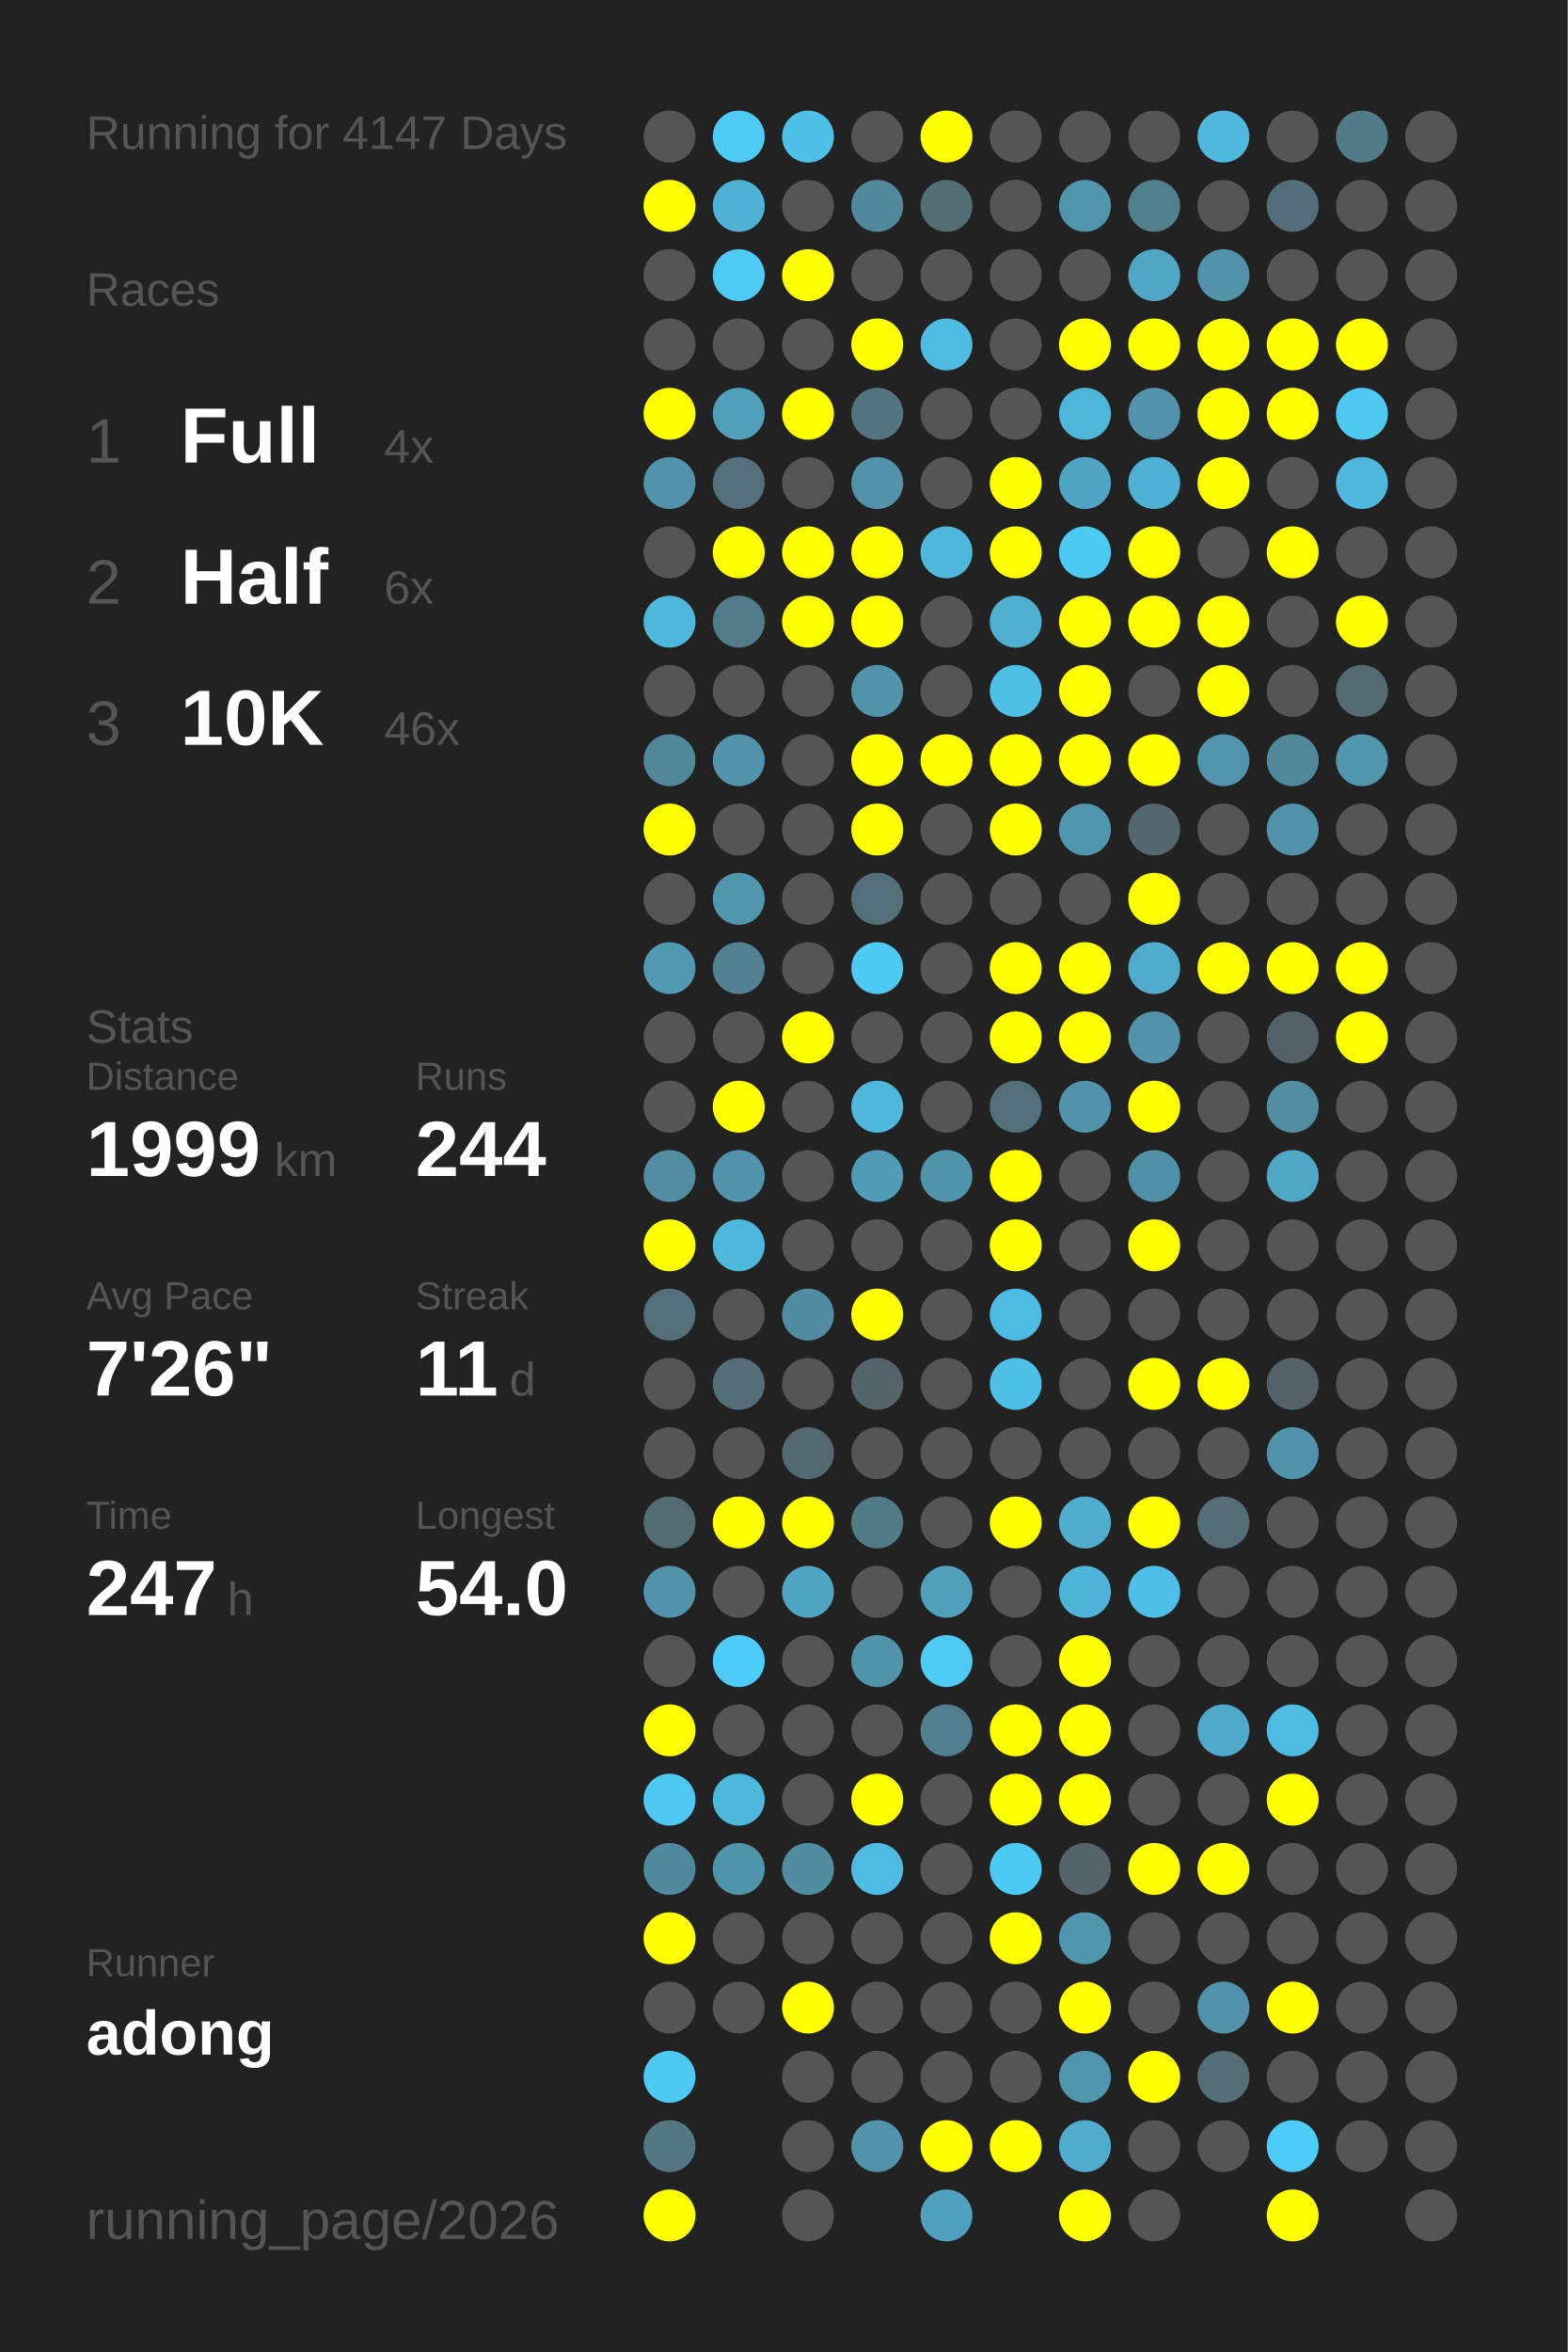
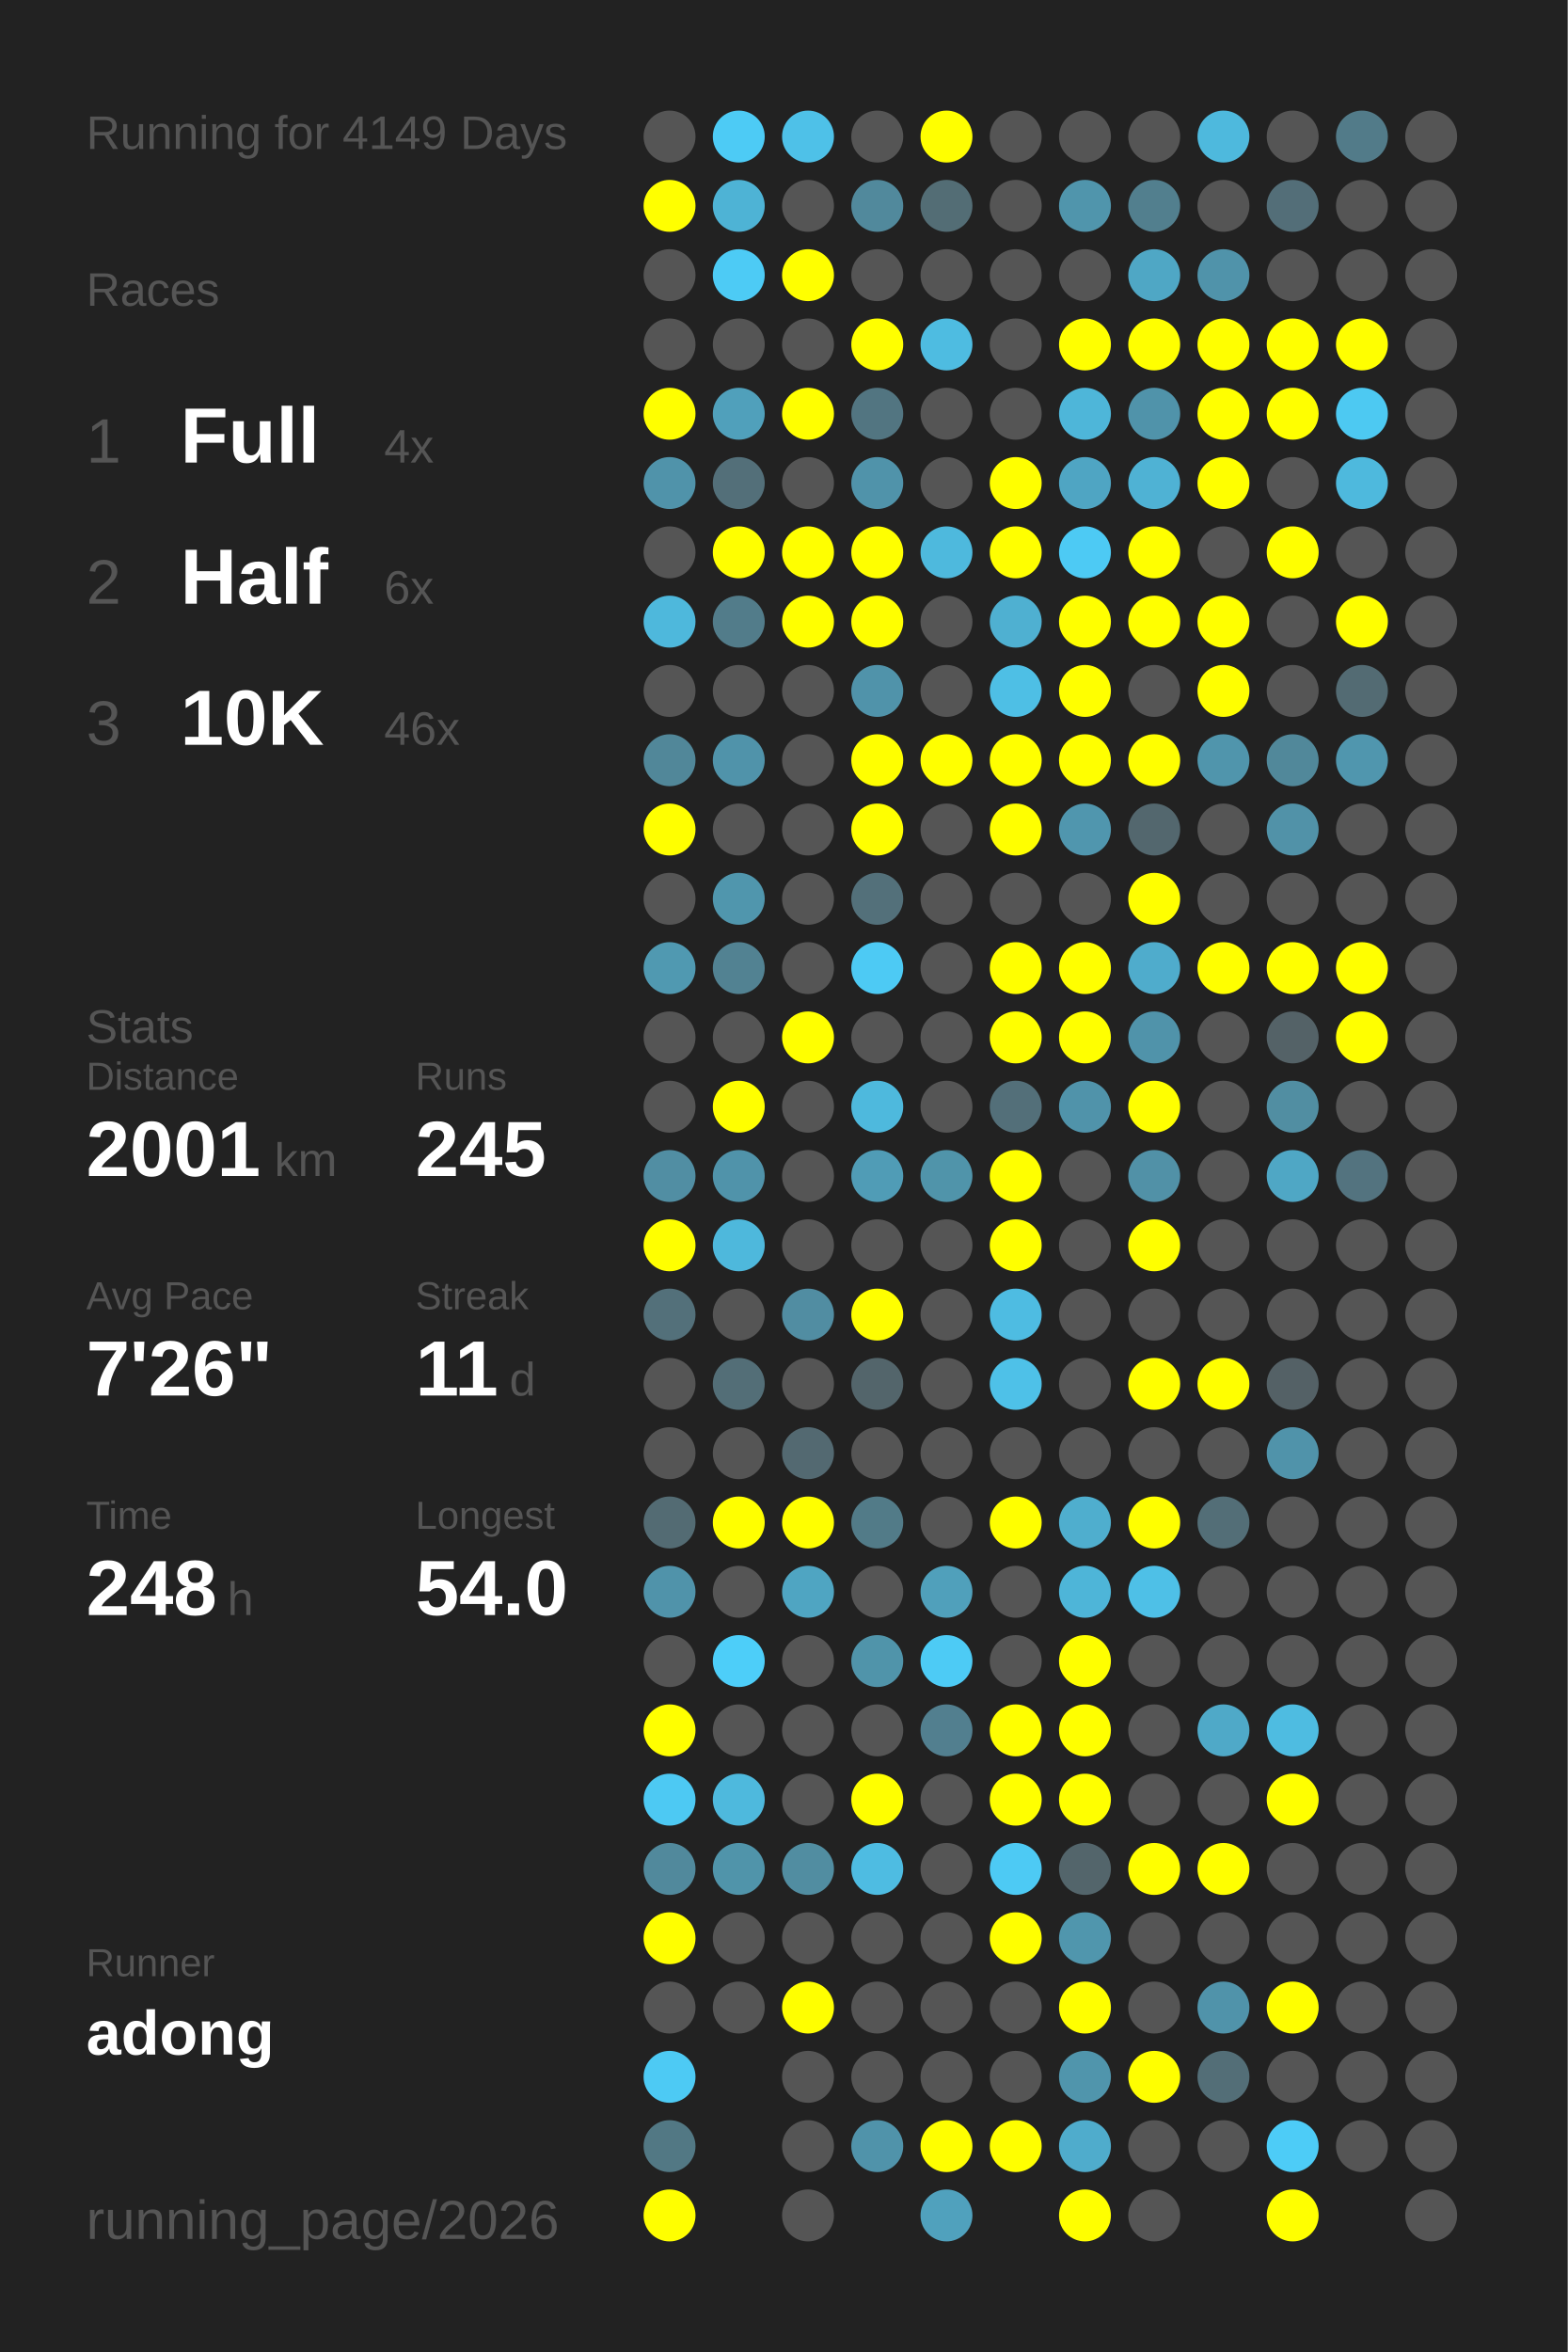
<svg xmlns="http://www.w3.org/2000/svg" baseProfile="full" height="300mm" version="1.1" viewBox="0,0,200,300" width="200mm">
  <defs />
  <rect fill="#222222" height="300" width="200" x="0" y="0" />
-   <text fill="#555555" style="font-size:6px; font-family:Arial;" x="11" y="19">Running for 4147 Days</text>
+   <text fill="#555555" style="font-size:6px; font-family:Arial;" x="11" y="19">Running for 4149 Days</text>
  <text fill="#555555" style="font-size:6px; font-family:Arial;" x="11" y="39">Races</text>
  <text fill="#555555" style="font-size:8px; font-family:Arial;" x="11" y="59">1</text>
  <text fill="#FFFFFF" style="font-size:10px; font-family:Arial; font-weight:bold;" x="23" y="59">Full</text>
  <text fill="#555555" style="font-size:6px; font-family:Arial;" x="49" y="59">4x</text>
  <text fill="#555555" style="font-size:8px; font-family:Arial;" x="11" y="77">2</text>
  <text fill="#FFFFFF" style="font-size:10px; font-family:Arial; font-weight:bold;" x="23" y="77">Half</text>
  <text fill="#555555" style="font-size:6px; font-family:Arial;" x="49" y="77">6x</text>
  <text fill="#555555" style="font-size:8px; font-family:Arial;" x="11" y="95">3</text>
  <text fill="#FFFFFF" style="font-size:10px; font-family:Arial; font-weight:bold;" x="23" y="95">10K</text>
  <text fill="#555555" style="font-size:6px; font-family:Arial;" x="49" y="95">46x</text>
  <text fill="#555555" style="font-size:6px; font-family:Arial;" x="11" y="133">Stats</text>
  <text fill="#555555" style="font-size:5px; font-family:Arial;" x="11" y="139">Distance</text>
-   <text fill="#FFFFFF" style="font-size:10px; font-family:Arial; font-weight:bold;" x="11" y="150">1999</text>
+   <text fill="#FFFFFF" style="font-size:10px; font-family:Arial; font-weight:bold;" x="11" y="150">2001</text>
  <text fill="#555555" style="font-size:6px; font-family:Arial;" x="35" y="150">km</text>
  <text fill="#555555" style="font-size:5px; font-family:Arial;" x="53" y="139">Runs</text>
-   <text fill="#FFFFFF" style="font-size:10px; font-family:Arial; font-weight:bold;" x="53" y="150">244</text>
+   <text fill="#FFFFFF" style="font-size:10px; font-family:Arial; font-weight:bold;" x="53" y="150">245</text>
  <text fill="#555555" style="font-size:5px; font-family:Arial;" x="11" y="167">Avg Pace</text>
  <text fill="#FFFFFF" style="font-size:10px; font-family:Arial; font-weight:bold;" x="11" y="178">7'26"</text>
  <text fill="#555555" style="font-size:5px; font-family:Arial;" x="53" y="167">Streak</text>
  <text fill="#FFFFFF" style="font-size:10px; font-family:Arial; font-weight:bold;" x="53" y="178">11</text>
  <text fill="#555555" style="font-size:6px; font-family:Arial;" x="65" y="178">d</text>
  <text fill="#555555" style="font-size:5px; font-family:Arial;" x="11" y="195">Time</text>
-   <text fill="#FFFFFF" style="font-size:10px; font-family:Arial; font-weight:bold;" x="11" y="206">247</text>
+   <text fill="#FFFFFF" style="font-size:10px; font-family:Arial; font-weight:bold;" x="11" y="206">248</text>
  <text fill="#555555" style="font-size:6px; font-family:Arial;" x="29" y="206">h</text>
  <text fill="#555555" style="font-size:5px; font-family:Arial;" x="53" y="195">Longest</text>
  <text fill="#FFFFFF" style="font-size:10px; font-family:Arial; font-weight:bold;" x="53" y="206">54.0</text>
  <text fill="#555555" style="font-size:5px; font-family:Arial;" x="11" y="252.065">Runner</text>
  <text fill="#FFFFFF" style="font-size:8px; font-family:Arial; font-weight:bold;" x="11" y="262.065">adong</text>
  <text fill="#555555" style="font-size:7px; font-family:Arial;" x="11" y="285.581">running_page/2026</text>
  <circle cx="85.417" cy="17.419" fill="#555555" r="3.312" />
  <circle cx="85.417" cy="26.258" fill="#FFFF00" r="3.312" />
  <circle cx="85.417" cy="35.097" fill="#555555" r="3.312" />
  <circle cx="85.417" cy="43.935" fill="#555555" r="3.312" />
  <circle cx="85.417" cy="52.774" fill="#FFFF00" r="3.312" />
  <circle cx="85.417" cy="61.613" fill="#5093aa" r="3.312" />
  <circle cx="85.417" cy="70.452" fill="#555555" r="3.312" />
  <circle cx="85.417" cy="79.29" fill="#4eb8dc" r="3.312" />
  <circle cx="85.417" cy="88.129" fill="#555555" r="3.312" />
  <circle cx="85.417" cy="96.968" fill="#518799" r="3.312" />
  <circle cx="85.417" cy="105.806" fill="#FFFF00" r="3.312" />
  <circle cx="85.417" cy="114.645" fill="#555555" r="3.312" />
  <circle cx="85.417" cy="123.484" fill="#5099b1" r="3.312" />
  <circle cx="85.417" cy="132.323" fill="#555555" r="3.312" />
  <circle cx="85.417" cy="141.161" fill="#555555" r="3.312" />
  <circle cx="85.417" cy="150" fill="#518ea3" r="3.312" />
  <circle cx="85.417" cy="158.839" fill="#FFFF00" r="3.312" />
  <circle cx="85.417" cy="167.677" fill="#53707a" r="3.312" />
  <circle cx="85.417" cy="176.516" fill="#555555" r="3.312" />
  <circle cx="85.417" cy="185.355" fill="#555555" r="3.312" />
  <circle cx="85.417" cy="194.194" fill="#536b73" r="3.312" />
  <circle cx="85.417" cy="203.032" fill="#5093aa" r="3.312" />
  <circle cx="85.417" cy="211.871" fill="#555555" r="3.312" />
  <circle cx="85.417" cy="220.71" fill="#FFFF00" r="3.312" />
  <circle cx="85.417" cy="229.548" fill="#4dc9f3" r="3.312" />
  <circle cx="85.417" cy="238.387" fill="#51899c" r="3.312" />
  <circle cx="85.417" cy="247.226" fill="#FFFF00" r="3.312" />
  <circle cx="85.417" cy="256.065" fill="#555555" r="3.312" />
  <circle cx="85.417" cy="264.903" fill="#4dcaf4" r="3.312" />
  <circle cx="85.417" cy="273.742" fill="#527884" r="3.312" />
  <circle cx="85.417" cy="282.581" fill="#FFFF00" r="3.312" />
  <circle cx="94.25" cy="17.419" fill="#4dcbf5" r="3.312" />
  <circle cx="94.25" cy="26.258" fill="#4eb3d5" r="3.312" />
  <circle cx="94.25" cy="35.097" fill="#4dcbf5" r="3.312" />
  <circle cx="94.25" cy="43.935" fill="#555555" r="3.312" />
  <circle cx="94.25" cy="52.774" fill="#50a0bb" r="3.312" />
  <circle cx="94.25" cy="61.613" fill="#536f79" r="3.312" />
  <circle cx="94.25" cy="70.452" fill="#FFFF00" r="3.312" />
  <circle cx="94.25" cy="79.29" fill="#527c8a" r="3.312" />
  <circle cx="94.25" cy="88.129" fill="#555555" r="3.312" />
  <circle cx="94.25" cy="96.968" fill="#5093aa" r="3.312" />
  <circle cx="94.25" cy="105.806" fill="#555555" r="3.312" />
  <circle cx="94.25" cy="114.645" fill="#5096ad" r="3.312" />
  <circle cx="94.25" cy="123.484" fill="#528292" r="3.312" />
  <circle cx="94.25" cy="132.323" fill="#555555" r="3.312" />
  <circle cx="94.25" cy="141.161" fill="#FFFF00" r="3.312" />
  <circle cx="94.25" cy="150" fill="#5093aa" r="3.312" />
  <circle cx="94.25" cy="158.839" fill="#4eb8dc" r="3.312" />
  <circle cx="94.25" cy="167.677" fill="#555555" r="3.312" />
  <circle cx="94.25" cy="176.516" fill="#536e77" r="3.312" />
  <circle cx="94.25" cy="185.355" fill="#555555" r="3.312" />
  <circle cx="94.25" cy="194.194" fill="#FFFF00" r="3.312" />
  <circle cx="94.25" cy="203.032" fill="#555555" r="3.312" />
  <circle cx="94.25" cy="211.871" fill="#4dcef9" r="3.312" />
  <circle cx="94.25" cy="220.71" fill="#555555" r="3.312" />
  <circle cx="94.25" cy="229.548" fill="#4eb9dd" r="3.312" />
  <circle cx="94.25" cy="238.387" fill="#5094aa" r="3.312" />
  <circle cx="94.25" cy="247.226" fill="#555555" r="3.312" />
  <circle cx="94.25" cy="256.065" fill="#555555" r="3.312" />
  <circle cx="103.083" cy="17.419" fill="#4ec1e8" r="3.312" />
  <circle cx="103.083" cy="26.258" fill="#555555" r="3.312" />
  <circle cx="103.083" cy="35.097" fill="#FFFF00" r="3.312" />
  <circle cx="103.083" cy="43.935" fill="#555555" r="3.312" />
  <circle cx="103.083" cy="52.774" fill="#FFFF00" r="3.312" />
  <circle cx="103.083" cy="61.613" fill="#555555" r="3.312" />
  <circle cx="103.083" cy="70.452" fill="#FFFF00" r="3.312" />
  <circle cx="103.083" cy="79.29" fill="#FFFF00" r="3.312" />
  <circle cx="103.083" cy="88.129" fill="#555555" r="3.312" />
  <circle cx="103.083" cy="96.968" fill="#555555" r="3.312" />
  <circle cx="103.083" cy="105.806" fill="#555555" r="3.312" />
  <circle cx="103.083" cy="114.645" fill="#555555" r="3.312" />
  <circle cx="103.083" cy="123.484" fill="#555555" r="3.312" />
  <circle cx="103.083" cy="132.323" fill="#FFFF00" r="3.312" />
  <circle cx="103.083" cy="141.161" fill="#555555" r="3.312" />
  <circle cx="103.083" cy="150" fill="#555555" r="3.312" />
  <circle cx="103.083" cy="158.839" fill="#555555" r="3.312" />
  <circle cx="103.083" cy="167.677" fill="#518da2" r="3.312" />
  <circle cx="103.083" cy="176.516" fill="#555555" r="3.312" />
  <circle cx="103.083" cy="185.355" fill="#536971" r="3.312" />
  <circle cx="103.083" cy="194.194" fill="#FFFF00" r="3.312" />
  <circle cx="103.083" cy="203.032" fill="#4fa5c2" r="3.312" />
  <circle cx="103.083" cy="211.871" fill="#555555" r="3.312" />
  <circle cx="103.083" cy="220.71" fill="#555555" r="3.312" />
  <circle cx="103.083" cy="229.548" fill="#555555" r="3.312" />
  <circle cx="103.083" cy="238.387" fill="#518da1" r="3.312" />
  <circle cx="103.083" cy="247.226" fill="#555555" r="3.312" />
  <circle cx="103.083" cy="256.065" fill="#FFFF00" r="3.312" />
  <circle cx="103.083" cy="264.903" fill="#555555" r="3.312" />
  <circle cx="103.083" cy="273.742" fill="#555555" r="3.312" />
  <circle cx="103.083" cy="282.581" fill="#555555" r="3.312" />
  <circle cx="111.917" cy="17.419" fill="#555555" r="3.312" />
  <circle cx="111.917" cy="26.258" fill="#51899c" r="3.312" />
  <circle cx="111.917" cy="35.097" fill="#555555" r="3.312" />
  <circle cx="111.917" cy="43.935" fill="#FFFF00" r="3.312" />
  <circle cx="111.917" cy="52.774" fill="#527581" r="3.312" />
  <circle cx="111.917" cy="61.613" fill="#5093aa" r="3.312" />
  <circle cx="111.917" cy="70.452" fill="#FFFF00" r="3.312" />
  <circle cx="111.917" cy="79.29" fill="#FFFF00" r="3.312" />
  <circle cx="111.917" cy="88.129" fill="#5093aa" r="3.312" />
  <circle cx="111.917" cy="96.968" fill="#FFFF00" r="3.312" />
  <circle cx="111.917" cy="105.806" fill="#FFFF00" r="3.312" />
  <circle cx="111.917" cy="114.645" fill="#53707a" r="3.312" />
  <circle cx="111.917" cy="123.484" fill="#4dcaf4" r="3.312" />
  <circle cx="111.917" cy="132.323" fill="#555555" r="3.312" />
  <circle cx="111.917" cy="141.161" fill="#4eb9dd" r="3.312" />
  <circle cx="111.917" cy="150" fill="#509cb6" r="3.312" />
  <circle cx="111.917" cy="158.839" fill="#555555" r="3.312" />
  <circle cx="111.917" cy="167.677" fill="#FFFF00" r="3.312" />
  <circle cx="111.917" cy="176.516" fill="#53656b" r="3.312" />
  <circle cx="111.917" cy="185.355" fill="#555555" r="3.312" />
  <circle cx="111.917" cy="194.194" fill="#527b88" r="3.312" />
  <circle cx="111.917" cy="203.032" fill="#555555" r="3.312" />
  <circle cx="111.917" cy="211.871" fill="#5094aa" r="3.312" />
  <circle cx="111.917" cy="220.71" fill="#555555" r="3.312" />
  <circle cx="111.917" cy="229.548" fill="#FFFF00" r="3.312" />
  <circle cx="111.917" cy="238.387" fill="#4ebce2" r="3.312" />
  <circle cx="111.917" cy="247.226" fill="#555555" r="3.312" />
  <circle cx="111.917" cy="256.065" fill="#555555" r="3.312" />
  <circle cx="111.917" cy="264.903" fill="#555555" r="3.312" />
  <circle cx="111.917" cy="273.742" fill="#5093aa" r="3.312" />
  <circle cx="120.75" cy="17.419" fill="#FFFF00" r="3.312" />
  <circle cx="120.75" cy="26.258" fill="#536d75" r="3.312" />
  <circle cx="120.75" cy="35.097" fill="#555555" r="3.312" />
  <circle cx="120.75" cy="43.935" fill="#4ebce1" r="3.312" />
  <circle cx="120.75" cy="52.774" fill="#555555" r="3.312" />
  <circle cx="120.75" cy="61.613" fill="#555555" r="3.312" />
  <circle cx="120.75" cy="70.452" fill="#4eb9dd" r="3.312" />
  <circle cx="120.75" cy="79.29" fill="#555555" r="3.312" />
  <circle cx="120.75" cy="88.129" fill="#555555" r="3.312" />
  <circle cx="120.75" cy="96.968" fill="#FFFF00" r="3.312" />
  <circle cx="120.75" cy="105.806" fill="#555555" r="3.312" />
  <circle cx="120.75" cy="114.645" fill="#555555" r="3.312" />
  <circle cx="120.75" cy="123.484" fill="#555555" r="3.312" />
  <circle cx="120.75" cy="132.323" fill="#555555" r="3.312" />
  <circle cx="120.75" cy="141.161" fill="#555555" r="3.312" />
  <circle cx="120.75" cy="150" fill="#5094aa" r="3.312" />
  <circle cx="120.75" cy="158.839" fill="#555555" r="3.312" />
  <circle cx="120.75" cy="167.677" fill="#555555" r="3.312" />
  <circle cx="120.75" cy="176.516" fill="#555555" r="3.312" />
  <circle cx="120.75" cy="185.355" fill="#555555" r="3.312" />
  <circle cx="120.75" cy="194.194" fill="#555555" r="3.312" />
  <circle cx="120.75" cy="203.032" fill="#50a0bb" r="3.312" />
  <circle cx="120.75" cy="211.871" fill="#4dcbf5" r="3.312" />
  <circle cx="120.75" cy="220.71" fill="#527f8f" r="3.312" />
  <circle cx="120.75" cy="229.548" fill="#555555" r="3.312" />
  <circle cx="120.75" cy="238.387" fill="#555555" r="3.312" />
  <circle cx="120.75" cy="247.226" fill="#555555" r="3.312" />
  <circle cx="120.75" cy="256.065" fill="#555555" r="3.312" />
  <circle cx="120.75" cy="264.903" fill="#555555" r="3.312" />
  <circle cx="120.75" cy="273.742" fill="#FFFF00" r="3.312" />
  <circle cx="120.75" cy="282.581" fill="#50a1bd" r="3.312" />
  <circle cx="129.583" cy="17.419" fill="#555555" r="3.312" />
  <circle cx="129.583" cy="26.258" fill="#555555" r="3.312" />
  <circle cx="129.583" cy="35.097" fill="#555555" r="3.312" />
  <circle cx="129.583" cy="43.935" fill="#555555" r="3.312" />
  <circle cx="129.583" cy="52.774" fill="#555555" r="3.312" />
  <circle cx="129.583" cy="61.613" fill="#FFFF00" r="3.312" />
  <circle cx="129.583" cy="70.452" fill="#FFFF00" r="3.312" />
  <circle cx="129.583" cy="79.29" fill="#4fb0d1" r="3.312" />
  <circle cx="129.583" cy="88.129" fill="#4ebfe5" r="3.312" />
  <circle cx="129.583" cy="96.968" fill="#FFFF00" r="3.312" />
  <circle cx="129.583" cy="105.806" fill="#FFFF00" r="3.312" />
  <circle cx="129.583" cy="114.645" fill="#555555" r="3.312" />
  <circle cx="129.583" cy="123.484" fill="#FFFF00" r="3.312" />
  <circle cx="129.583" cy="132.323" fill="#FFFF00" r="3.312" />
  <circle cx="129.583" cy="141.161" fill="#536f79" r="3.312" />
  <circle cx="129.583" cy="150" fill="#FFFF00" r="3.312" />
  <circle cx="129.583" cy="158.839" fill="#FFFF00" r="3.312" />
  <circle cx="129.583" cy="167.677" fill="#4ebce2" r="3.312" />
  <circle cx="129.583" cy="176.516" fill="#4ec1e8" r="3.312" />
  <circle cx="129.583" cy="185.355" fill="#555555" r="3.312" />
  <circle cx="129.583" cy="194.194" fill="#FFFF00" r="3.312" />
  <circle cx="129.583" cy="203.032" fill="#555555" r="3.312" />
  <circle cx="129.583" cy="211.871" fill="#555555" r="3.312" />
  <circle cx="129.583" cy="220.71" fill="#FFFF00" r="3.312" />
  <circle cx="129.583" cy="229.548" fill="#FFFF00" r="3.312" />
  <circle cx="129.583" cy="238.387" fill="#4dcaf4" r="3.312" />
  <circle cx="129.583" cy="247.226" fill="#FFFF00" r="3.312" />
  <circle cx="129.583" cy="256.065" fill="#555555" r="3.312" />
  <circle cx="129.583" cy="264.903" fill="#555555" r="3.312" />
  <circle cx="129.583" cy="273.742" fill="#FFFF00" r="3.312" />
  <circle cx="138.417" cy="17.419" fill="#555555" r="3.312" />
  <circle cx="138.417" cy="26.258" fill="#5095ac" r="3.312" />
  <circle cx="138.417" cy="35.097" fill="#555555" r="3.312" />
  <circle cx="138.417" cy="43.935" fill="#FFFF00" r="3.312" />
  <circle cx="138.417" cy="52.774" fill="#4eb6d9" r="3.312" />
  <circle cx="138.417" cy="61.613" fill="#4fa5c3" r="3.312" />
  <circle cx="138.417" cy="70.452" fill="#4dcaf4" r="3.312" />
  <circle cx="138.417" cy="79.29" fill="#FFFF00" r="3.312" />
  <circle cx="138.417" cy="88.129" fill="#FFFF00" r="3.312" />
  <circle cx="138.417" cy="96.968" fill="#FFFF00" r="3.312" />
  <circle cx="138.417" cy="105.806" fill="#5096ae" r="3.312" />
  <circle cx="138.417" cy="114.645" fill="#555555" r="3.312" />
  <circle cx="138.417" cy="123.484" fill="#FFFF00" r="3.312" />
  <circle cx="138.417" cy="132.323" fill="#FFFF00" r="3.312" />
  <circle cx="138.417" cy="141.161" fill="#5093aa" r="3.312" />
  <circle cx="138.417" cy="150" fill="#555555" r="3.312" />
  <circle cx="138.417" cy="158.839" fill="#555555" r="3.312" />
  <circle cx="138.417" cy="167.677" fill="#555555" r="3.312" />
  <circle cx="138.417" cy="176.516" fill="#555555" r="3.312" />
  <circle cx="138.417" cy="185.355" fill="#555555" r="3.312" />
  <circle cx="138.417" cy="194.194" fill="#4faece" r="3.312" />
  <circle cx="138.417" cy="203.032" fill="#4eb5d8" r="3.312" />
  <circle cx="138.417" cy="211.871" fill="#FFFF00" r="3.312" />
  <circle cx="138.417" cy="220.71" fill="#FFFF00" r="3.312" />
  <circle cx="138.417" cy="229.548" fill="#FFFF00" r="3.312" />
  <circle cx="138.417" cy="238.387" fill="#53656b" r="3.312" />
  <circle cx="138.417" cy="247.226" fill="#5096ad" r="3.312" />
  <circle cx="138.417" cy="256.065" fill="#FFFF00" r="3.312" />
  <circle cx="138.417" cy="264.903" fill="#5095ac" r="3.312" />
  <circle cx="138.417" cy="273.742" fill="#4faccc" r="3.312" />
  <circle cx="138.417" cy="282.581" fill="#FFFF00" r="3.312" />
  <circle cx="147.25" cy="17.419" fill="#555555" r="3.312" />
  <circle cx="147.25" cy="26.258" fill="#527f8e" r="3.312" />
  <circle cx="147.25" cy="35.097" fill="#4fa7c5" r="3.312" />
  <circle cx="147.25" cy="43.935" fill="#FFFF00" r="3.312" />
  <circle cx="147.25" cy="52.774" fill="#5093aa" r="3.312" />
  <circle cx="147.25" cy="61.613" fill="#4fb2d4" r="3.312" />
  <circle cx="147.25" cy="70.452" fill="#FFFF00" r="3.312" />
  <circle cx="147.25" cy="79.29" fill="#FFFF00" r="3.312" />
  <circle cx="147.25" cy="88.129" fill="#555555" r="3.312" />
  <circle cx="147.25" cy="96.968" fill="#FFFF00" r="3.312" />
  <circle cx="147.25" cy="105.806" fill="#53676e" r="3.312" />
  <circle cx="147.25" cy="114.645" fill="#FFFF00" r="3.312" />
  <circle cx="147.25" cy="123.484" fill="#4faccc" r="3.312" />
  <circle cx="147.25" cy="132.323" fill="#5093aa" r="3.312" />
  <circle cx="147.25" cy="141.161" fill="#FFFF00" r="3.312" />
  <circle cx="147.25" cy="150" fill="#5191a7" r="3.312" />
  <circle cx="147.25" cy="158.839" fill="#FFFF00" r="3.312" />
  <circle cx="147.25" cy="167.677" fill="#555555" r="3.312" />
  <circle cx="147.25" cy="176.516" fill="#FFFF00" r="3.312" />
  <circle cx="147.25" cy="185.355" fill="#555555" r="3.312" />
  <circle cx="147.25" cy="194.194" fill="#FFFF00" r="3.312" />
  <circle cx="147.25" cy="203.032" fill="#4ec0e7" r="3.312" />
  <circle cx="147.25" cy="211.871" fill="#555555" r="3.312" />
  <circle cx="147.25" cy="220.71" fill="#555555" r="3.312" />
  <circle cx="147.25" cy="229.548" fill="#555555" r="3.312" />
  <circle cx="147.25" cy="238.387" fill="#FFFF00" r="3.312" />
  <circle cx="147.25" cy="247.226" fill="#555555" r="3.312" />
  <circle cx="147.25" cy="256.065" fill="#555555" r="3.312" />
  <circle cx="147.25" cy="264.903" fill="#FFFF00" r="3.312" />
  <circle cx="147.25" cy="273.742" fill="#555555" r="3.312" />
  <circle cx="147.25" cy="282.581" fill="#555555" r="3.312" />
  <circle cx="156.083" cy="17.419" fill="#4eb9dd" r="3.312" />
  <circle cx="156.083" cy="26.258" fill="#555555" r="3.312" />
  <circle cx="156.083" cy="35.097" fill="#5093aa" r="3.312" />
  <circle cx="156.083" cy="43.935" fill="#FFFF00" r="3.312" />
  <circle cx="156.083" cy="52.774" fill="#FFFF00" r="3.312" />
  <circle cx="156.083" cy="61.613" fill="#FFFF00" r="3.312" />
  <circle cx="156.083" cy="70.452" fill="#555555" r="3.312" />
  <circle cx="156.083" cy="79.29" fill="#FFFF00" r="3.312" />
  <circle cx="156.083" cy="88.129" fill="#FFFF00" r="3.312" />
  <circle cx="156.083" cy="96.968" fill="#5095ac" r="3.312" />
  <circle cx="156.083" cy="105.806" fill="#555555" r="3.312" />
  <circle cx="156.083" cy="114.645" fill="#555555" r="3.312" />
  <circle cx="156.083" cy="123.484" fill="#FFFF00" r="3.312" />
  <circle cx="156.083" cy="132.323" fill="#555555" r="3.312" />
  <circle cx="156.083" cy="141.161" fill="#555555" r="3.312" />
  <circle cx="156.083" cy="150" fill="#555555" r="3.312" />
  <circle cx="156.083" cy="158.839" fill="#555555" r="3.312" />
  <circle cx="156.083" cy="167.677" fill="#555555" r="3.312" />
  <circle cx="156.083" cy="176.516" fill="#FFFF00" r="3.312" />
  <circle cx="156.083" cy="185.355" fill="#555555" r="3.312" />
  <circle cx="156.083" cy="194.194" fill="#536e77" r="3.312" />
  <circle cx="156.083" cy="203.032" fill="#555555" r="3.312" />
  <circle cx="156.083" cy="211.871" fill="#555555" r="3.312" />
  <circle cx="156.083" cy="220.71" fill="#4fa9c8" r="3.312" />
  <circle cx="156.083" cy="229.548" fill="#555555" r="3.312" />
  <circle cx="156.083" cy="238.387" fill="#FFFF00" r="3.312" />
  <circle cx="156.083" cy="247.226" fill="#555555" r="3.312" />
  <circle cx="156.083" cy="256.065" fill="#5093aa" r="3.312" />
  <circle cx="156.083" cy="264.903" fill="#536e77" r="3.312" />
  <circle cx="156.083" cy="273.742" fill="#555555" r="3.312" />
  <circle cx="164.917" cy="17.419" fill="#555555" r="3.312" />
  <circle cx="164.917" cy="26.258" fill="#536e78" r="3.312" />
  <circle cx="164.917" cy="35.097" fill="#555555" r="3.312" />
  <circle cx="164.917" cy="43.935" fill="#FFFF00" r="3.312" />
  <circle cx="164.917" cy="52.774" fill="#FFFF00" r="3.312" />
  <circle cx="164.917" cy="61.613" fill="#555555" r="3.312" />
  <circle cx="164.917" cy="70.452" fill="#FFFF00" r="3.312" />
  <circle cx="164.917" cy="79.29" fill="#555555" r="3.312" />
  <circle cx="164.917" cy="88.129" fill="#555555" r="3.312" />
  <circle cx="164.917" cy="96.968" fill="#51889a" r="3.312" />
  <circle cx="164.917" cy="105.806" fill="#5192a8" r="3.312" />
  <circle cx="164.917" cy="114.645" fill="#555555" r="3.312" />
  <circle cx="164.917" cy="123.484" fill="#FFFF00" r="3.312" />
  <circle cx="164.917" cy="132.323" fill="#546267" r="3.312" />
  <circle cx="164.917" cy="141.161" fill="#518ea2" r="3.312" />
  <circle cx="164.917" cy="150" fill="#4fa7c5" r="3.312" />
  <circle cx="164.917" cy="158.839" fill="#555555" r="3.312" />
  <circle cx="164.917" cy="167.677" fill="#555555" r="3.312" />
  <circle cx="164.917" cy="176.516" fill="#546166" r="3.312" />
  <circle cx="164.917" cy="185.355" fill="#5093aa" r="3.312" />
  <circle cx="164.917" cy="194.194" fill="#555555" r="3.312" />
  <circle cx="164.917" cy="203.032" fill="#555555" r="3.312" />
  <circle cx="164.917" cy="211.871" fill="#555555" r="3.312" />
  <circle cx="164.917" cy="220.71" fill="#4ebce1" r="3.312" />
  <circle cx="164.917" cy="229.548" fill="#FFFF00" r="3.312" />
  <circle cx="164.917" cy="238.387" fill="#555555" r="3.312" />
  <circle cx="164.917" cy="247.226" fill="#555555" r="3.312" />
  <circle cx="164.917" cy="256.065" fill="#FFFF00" r="3.312" />
  <circle cx="164.917" cy="264.903" fill="#555555" r="3.312" />
  <circle cx="164.917" cy="273.742" fill="#4dccf7" r="3.312" />
  <circle cx="164.917" cy="282.581" fill="#FFFF00" r="3.312" />
  <circle cx="173.75" cy="17.419" fill="#527b89" r="3.312" />
  <circle cx="173.75" cy="26.258" fill="#555555" r="3.312" />
  <circle cx="173.75" cy="35.097" fill="#555555" r="3.312" />
  <circle cx="173.75" cy="43.935" fill="#FFFF00" r="3.312" />
  <circle cx="173.75" cy="52.774" fill="#4dc9f2" r="3.312" />
  <circle cx="173.75" cy="61.613" fill="#4eb9dd" r="3.312" />
  <circle cx="173.75" cy="70.452" fill="#555555" r="3.312" />
  <circle cx="173.75" cy="79.29" fill="#FFFF00" r="3.312" />
  <circle cx="173.75" cy="88.129" fill="#536b73" r="3.312" />
  <circle cx="173.75" cy="96.968" fill="#5096ae" r="3.312" />
  <circle cx="173.75" cy="105.806" fill="#555555" r="3.312" />
  <circle cx="173.75" cy="114.645" fill="#555555" r="3.312" />
  <circle cx="173.75" cy="123.484" fill="#FFFF00" r="3.312" />
  <circle cx="173.75" cy="132.323" fill="#FFFF00" r="3.312" />
  <circle cx="173.75" cy="141.161" fill="#555555" r="3.312" />
-   <circle cx="173.75" cy="150" fill="#555555" r="3.312" />
+   <circle cx="173.75" cy="150" fill="#53737f" r="3.312" />
  <circle cx="173.75" cy="158.839" fill="#555555" r="3.312" />
  <circle cx="173.75" cy="167.677" fill="#555555" r="3.312" />
  <circle cx="173.75" cy="176.516" fill="#555555" r="3.312" />
  <circle cx="173.75" cy="185.355" fill="#555555" r="3.312" />
  <circle cx="173.75" cy="194.194" fill="#555555" r="3.312" />
  <circle cx="173.75" cy="203.032" fill="#555555" r="3.312" />
  <circle cx="173.75" cy="211.871" fill="#555555" r="3.312" />
  <circle cx="173.75" cy="220.71" fill="#555555" r="3.312" />
  <circle cx="173.75" cy="229.548" fill="#555555" r="3.312" />
  <circle cx="173.75" cy="238.387" fill="#555555" r="3.312" />
  <circle cx="173.75" cy="247.226" fill="#555555" r="3.312" />
  <circle cx="173.75" cy="256.065" fill="#555555" r="3.312" />
  <circle cx="173.75" cy="264.903" fill="#555555" r="3.312" />
  <circle cx="173.75" cy="273.742" fill="#555555" r="3.312" />
  <circle cx="182.583" cy="17.419" fill="#555555" r="3.312" />
  <circle cx="182.583" cy="26.258" fill="#555555" r="3.312" />
  <circle cx="182.583" cy="35.097" fill="#555555" r="3.312" />
  <circle cx="182.583" cy="43.935" fill="#555555" r="3.312" />
  <circle cx="182.583" cy="52.774" fill="#555555" r="3.312" />
  <circle cx="182.583" cy="61.613" fill="#555555" r="3.312" />
  <circle cx="182.583" cy="70.452" fill="#555555" r="3.312" />
  <circle cx="182.583" cy="79.29" fill="#555555" r="3.312" />
  <circle cx="182.583" cy="88.129" fill="#555555" r="3.312" />
  <circle cx="182.583" cy="96.968" fill="#555555" r="3.312" />
  <circle cx="182.583" cy="105.806" fill="#555555" r="3.312" />
  <circle cx="182.583" cy="114.645" fill="#555555" r="3.312" />
  <circle cx="182.583" cy="123.484" fill="#555555" r="3.312" />
  <circle cx="182.583" cy="132.323" fill="#555555" r="3.312" />
  <circle cx="182.583" cy="141.161" fill="#555555" r="3.312" />
  <circle cx="182.583" cy="150" fill="#555555" r="3.312" />
  <circle cx="182.583" cy="158.839" fill="#555555" r="3.312" />
  <circle cx="182.583" cy="167.677" fill="#555555" r="3.312" />
  <circle cx="182.583" cy="176.516" fill="#555555" r="3.312" />
  <circle cx="182.583" cy="185.355" fill="#555555" r="3.312" />
  <circle cx="182.583" cy="194.194" fill="#555555" r="3.312" />
  <circle cx="182.583" cy="203.032" fill="#555555" r="3.312" />
  <circle cx="182.583" cy="211.871" fill="#555555" r="3.312" />
  <circle cx="182.583" cy="220.71" fill="#555555" r="3.312" />
  <circle cx="182.583" cy="229.548" fill="#555555" r="3.312" />
  <circle cx="182.583" cy="238.387" fill="#555555" r="3.312" />
  <circle cx="182.583" cy="247.226" fill="#555555" r="3.312" />
  <circle cx="182.583" cy="256.065" fill="#555555" r="3.312" />
  <circle cx="182.583" cy="264.903" fill="#555555" r="3.312" />
  <circle cx="182.583" cy="273.742" fill="#555555" r="3.312" />
  <circle cx="182.583" cy="282.581" fill="#555555" r="3.312" />
</svg>
